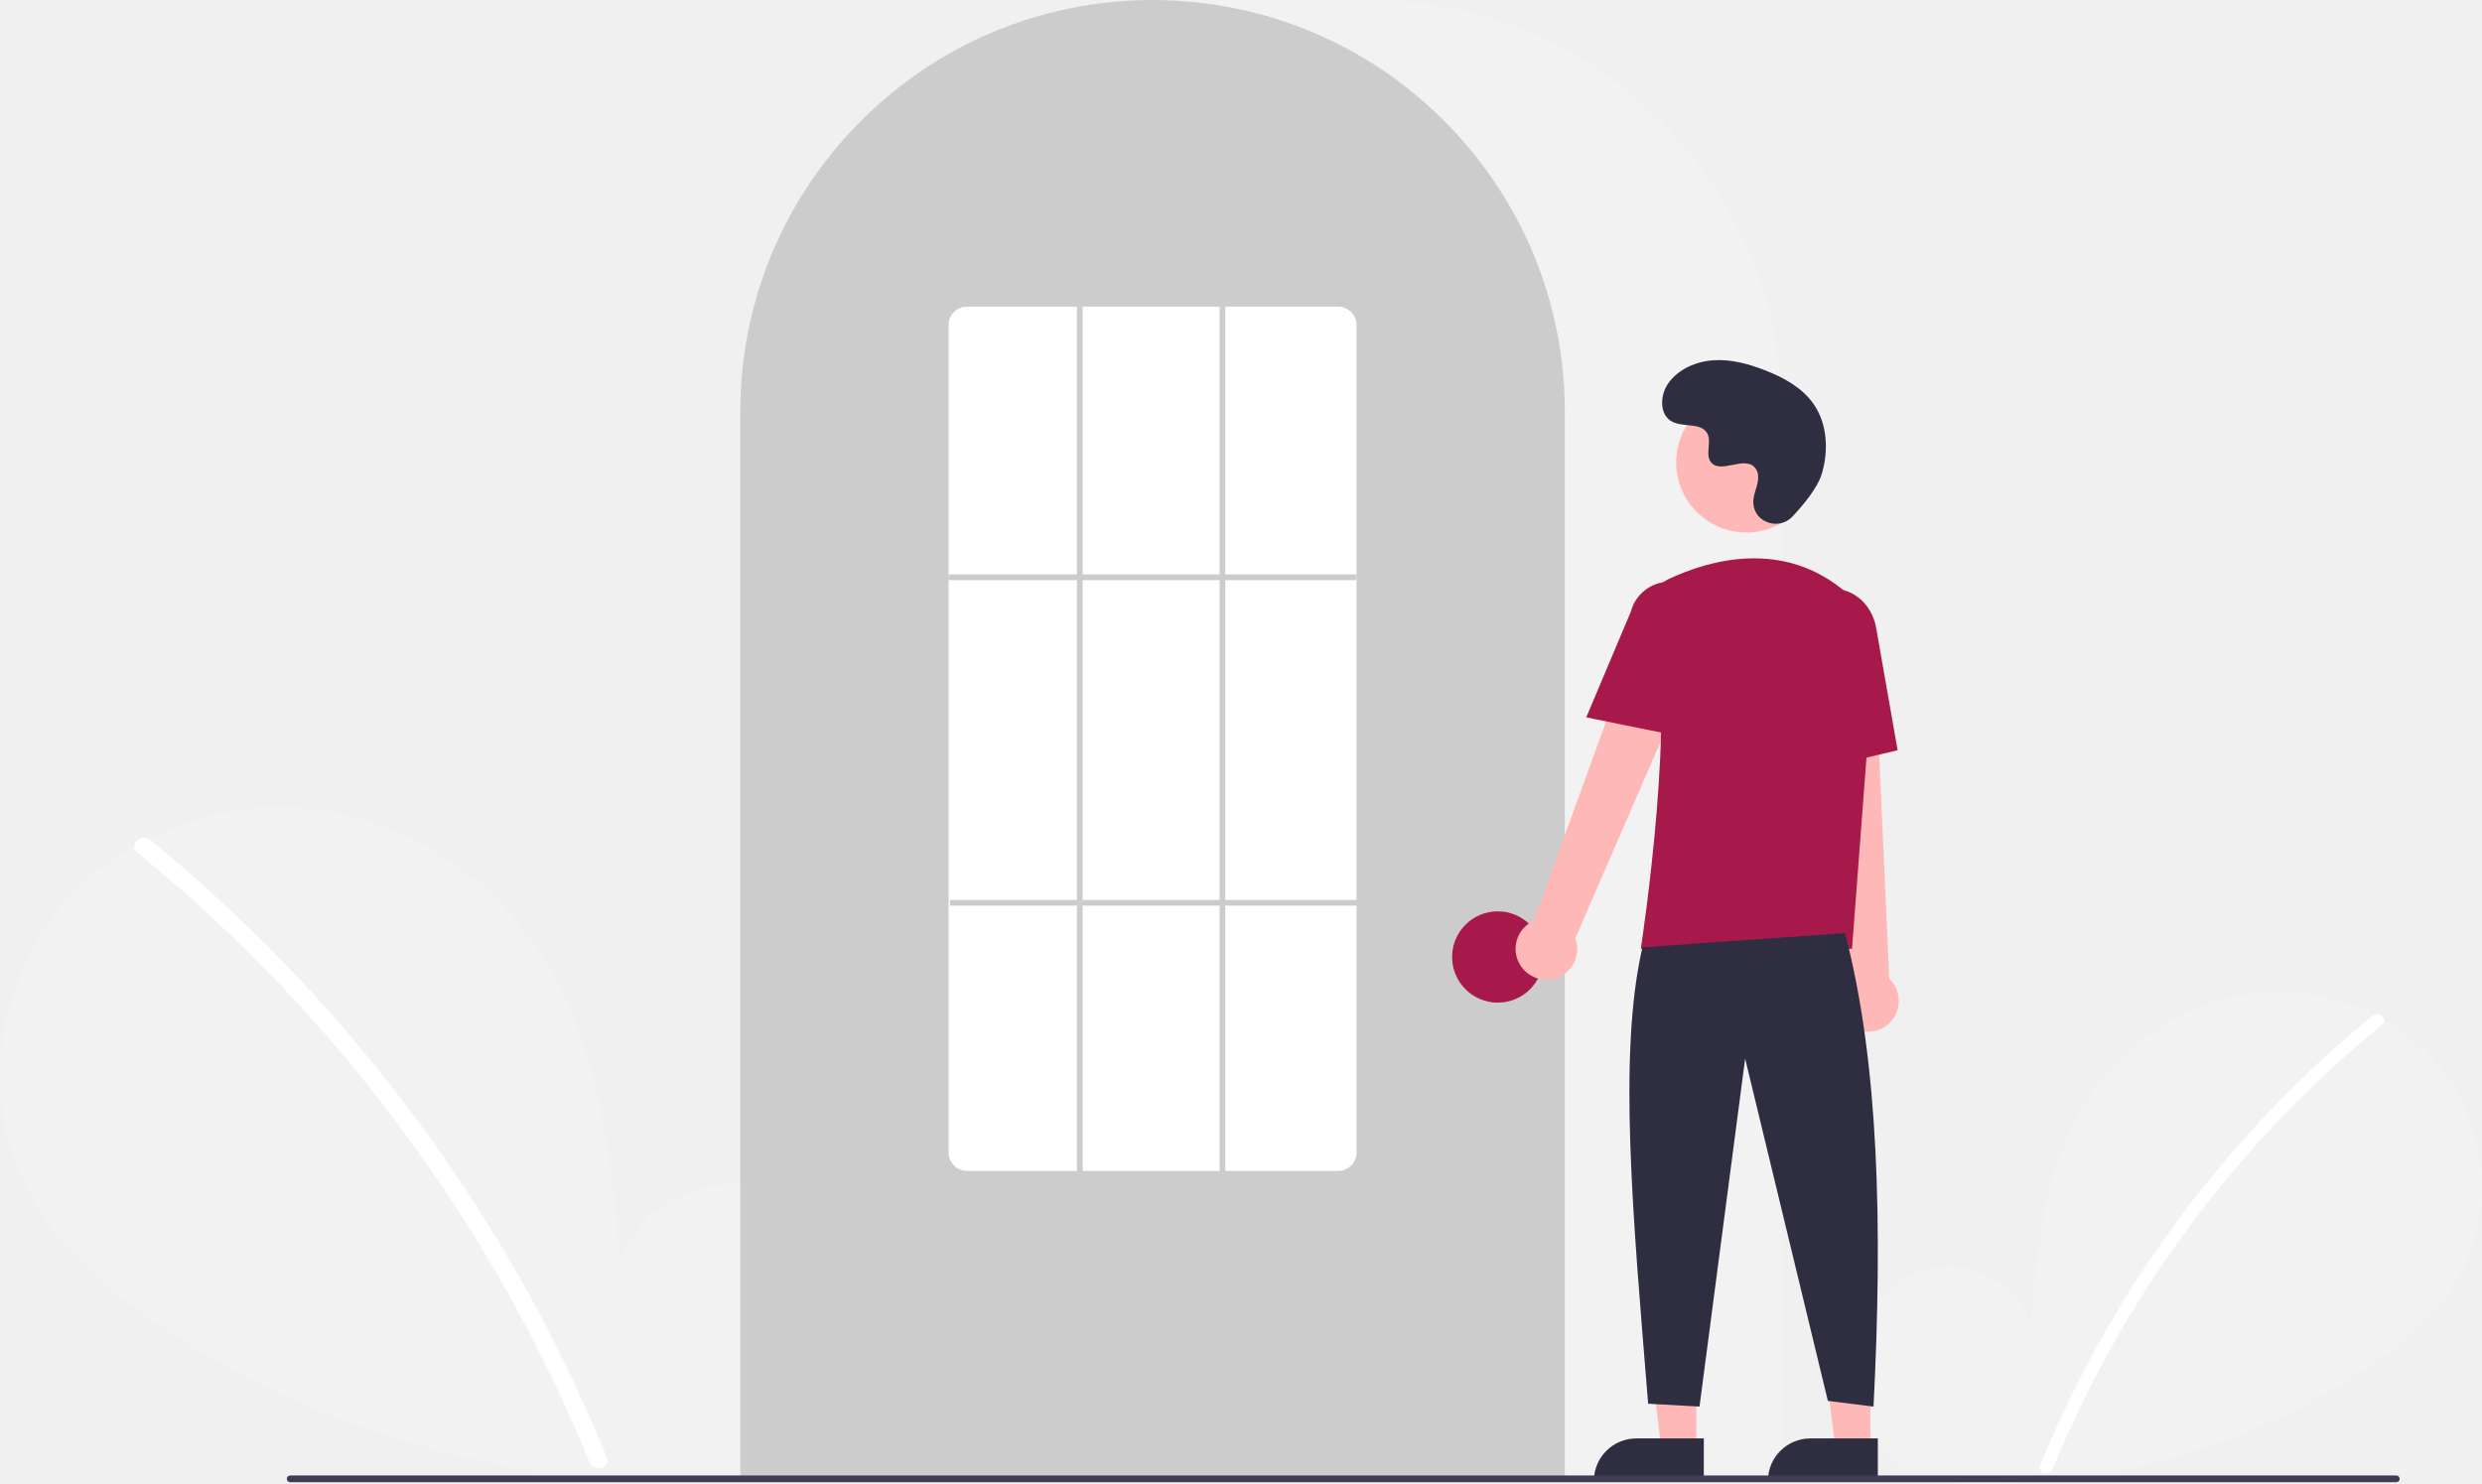
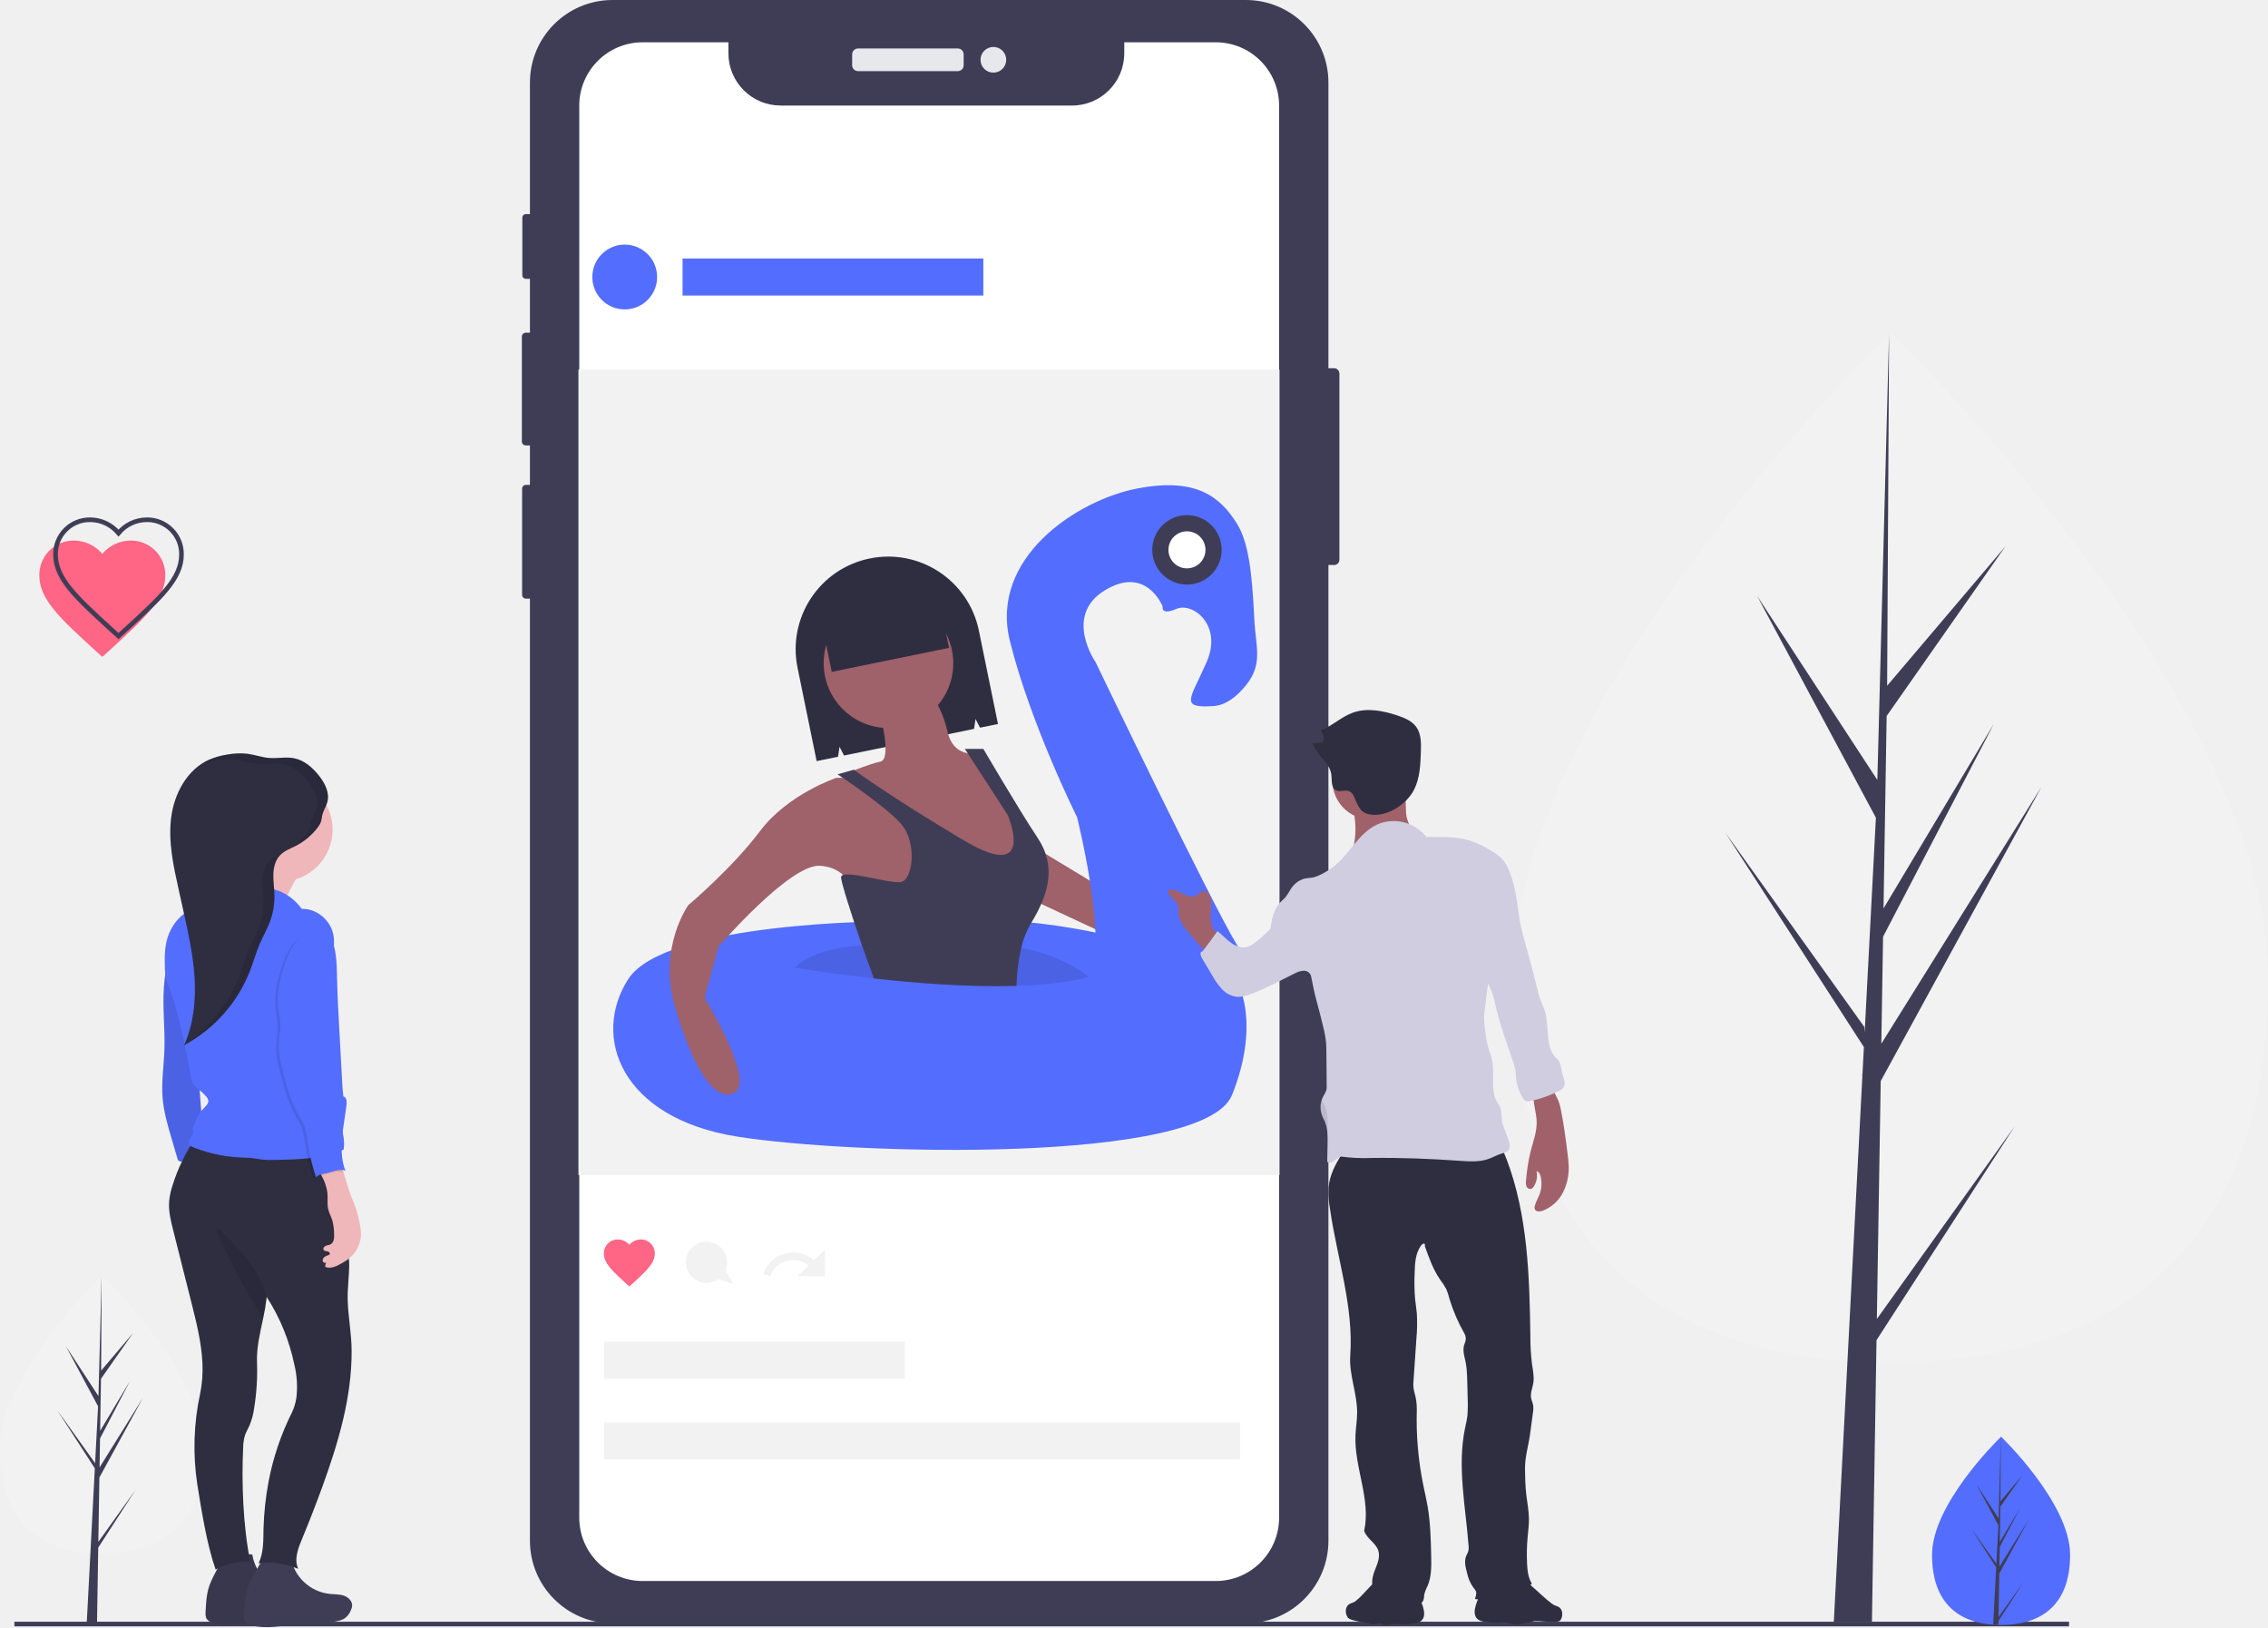
- <svg xmlns="http://www.w3.org/2000/svg" id="b368e7d6-7c4a-408c-9a35-0514749a7e1a" data-name="Layer 1" width="870" height="520.139" viewBox="0 0 870 520.139">
-   <path d="M831.092,704.187c-11.138-9.412-17.904-24.28-16.13-38.754s12.764-27.78,27.018-30.854,30.504,5.435,34.834,19.359c2.383-26.846,5.129-54.818,19.402-77.68,12.924-20.701,35.309-35.514,59.569-38.164s49.803,7.359,64.933,26.507,18.835,46.985,8.238,68.969c-7.806,16.195-22.188,28.247-37.257,38.052a240.452,240.452,0,0,1-164.454,35.977Z" transform="translate(-165 -189.9307)" fill="#f2f2f2" />
-   <path d="M996.728,546.01a393.414,393.414,0,0,0-54.826,54.442,394.561,394.561,0,0,0-61.752,103.194c-1.112,2.725,3.313,3.911,4.412,1.216A392.342,392.342,0,0,1,999.963,549.245c2.284-1.86-.97-5.08-3.236-3.236Z" transform="translate(-165 -189.9307)" fill="#fff" />
-   <path d="M445.067,701.63c15.299-12.927,24.591-33.348,22.154-53.228s-17.531-38.156-37.11-42.377-41.897,7.464-47.844,26.59c-3.273-36.873-7.044-75.292-26.648-106.693-17.751-28.433-48.497-48.778-81.818-52.418s-68.404,10.107-89.185,36.407-25.869,64.535-11.315,94.729c10.722,22.243,30.475,38.797,51.172,52.264,66.03,42.965,147.939,60.884,225.877,49.415" transform="translate(-165 -189.9307)" fill="#f2f2f2" />
-   <path d="M217.567,484.373a540.355,540.355,0,0,1,75.304,74.777A548.076,548.076,0,0,1,352.257,647.04a545.835,545.835,0,0,1,25.43,53.846c1.527,3.743-4.55,5.372-6.06,1.671a536.36,536.36,0,0,0-49.009-92.727A539.734,539.734,0,0,0,256.889,528.632a538.441,538.441,0,0,0-43.766-39.815c-3.138-2.555,1.332-6.978,4.444-4.444Z" transform="translate(-165 -189.9307)" fill="#fff" />
-   <path d="M789.5,708.931h-365v-374.5c0-79.678,64.822-144.5,144.5-144.5h76c79.677,0,144.5,64.822,144.5,144.5Z" transform="translate(-165 -189.9307)" fill="#f2f2f2" />
-   <path d="M713.5,708.931h-289v-374.5a143.382,143.382,0,0,1,27.596-84.944c.664-.905,1.326-1.798,2.009-2.681a144.466,144.466,0,0,1,30.754-29.851c.66-.48,1.322-.952,1.994-1.423a144.16,144.16,0,0,1,31.472-16.459c.661-.25,1.334-.501,2.007-.742a144.02,144.02,0,0,1,31.108-7.336c.658-.09,1.333-.16,2.008-.23a146.288,146.288,0,0,1,31.105,0c.673.07,1.349.141,2.014.231a143.995,143.995,0,0,1,31.1,7.335c.673.241,1.346.492,2.009.743a143.799,143.799,0,0,1,31.106,16.216c.672.461,1.344.933,2.006,1.405a145.987,145.987,0,0,1,18.384,15.564,144.305,144.305,0,0,1,12.724,14.551c.681.88,1.343,1.773,2.005,2.677A143.382,143.382,0,0,1,713.5,334.431Z" transform="translate(-165 -189.9307)" fill="#ccc" />
-   <circle cx="525" cy="335.5" r="16" fill="#a7194b" />
-   <polygon points="594.599 507.783 582.339 507.783 576.506 460.495 594.601 460.496 594.599 507.783" fill="#ffb8b8" />
-   <path d="M573.582,504.28h23.644a0,0,0,0,1,0,0v14.887a0,0,0,0,1,0,0H558.695a0,0,0,0,1,0,0v0a14.887,14.887,0,0,1,14.887-14.887Z" fill="#2f2e41" />
-   <polygon points="655.599 507.783 643.339 507.783 637.506 460.495 655.601 460.496 655.599 507.783" fill="#ffb8b8" />
-   <path d="M634.582,504.28h23.644a0,0,0,0,1,0,0v14.887a0,0,0,0,1,0,0H619.695a0,0,0,0,1,0,0v0a14.887,14.887,0,0,1,14.887-14.887Z" fill="#2f2e41" />
-   <path d="M698.098,528.6a10.743,10.743,0,0,1,4.511-15.843l41.676-114.867L764.791,409.082,717.206,518.853a10.801,10.801,0,0,1-19.109,9.748Z" transform="translate(-165 -189.9307)" fill="#ffb8b8" />
-   <path d="M814.336,550.184a10.743,10.743,0,0,1-2.893-16.217L798.533,412.458l23.338,1.066L827.236,533.045a10.801,10.801,0,0,1-12.9,17.139Z" transform="translate(-165 -189.9307)" fill="#ffb8b8" />
-   <circle cx="612.106" cy="162.123" r="24.561" fill="#ffb8b8" />
-   <path d="M814.18,522.549H740.133l.089-.576c.133-.861,13.197-86.439,3.562-114.436a11.813,11.813,0,0,1,6.069-14.584h0c13.772-6.485,40.208-14.471,62.52,4.909a28.234,28.234,0,0,1,9.459,23.396Z" transform="translate(-165 -189.9307)" fill="#a7194b" />
-   <path d="M754.354,448.181,721.018,441.418l15.626-37.03a13.997,13.997,0,0,1,27.106,6.998Z" transform="translate(-165 -189.9307)" fill="#a7194b" />
-   <path d="M797.05,460.739l-2.004-45.941c-1.52-8.636,3.424-16.8,11.027-18.135,7.605-1.33,15.032,4.66,16.558,13.36l7.533,42.928Z" transform="translate(-165 -189.9307)" fill="#a7194b" />
-   <path d="M811.716,517.049c11.915,45.377,13.214,103.069,10,166l-16-2-29-120-16,122-18-1c-5.377-66.03-10.613-122.715-2-160Z" transform="translate(-165 -189.9307)" fill="#2f2e41" />
-   <path d="M793.289,371.035c-4.582,4.881-13.091,2.261-13.688-4.407a8.055,8.055,0,0,1,.01-1.556c.308-2.954,2.015-5.635,1.606-8.754a4.59,4.59,0,0,0-.84-2.149c-3.651-4.889-12.222,2.187-15.668-2.239-2.113-2.714.371-6.987-1.251-10.021-2.14-4.004-8.479-2.029-12.454-4.221-4.423-2.439-4.158-9.225-1.247-13.353,3.551-5.034,9.776-7.72,15.923-8.107s12.253,1.275,17.992,3.511c6.521,2.541,12.988,6.054,17.001,11.788,4.88,6.973,5.35,16.348,2.909,24.502C802.098,360.99,797.031,367.049,793.289,371.035Z" transform="translate(-165 -189.9307)" fill="#2f2e41" />
-   <path d="M1004.982,709.574h-738.294a1.191,1.191,0,0,1,0-2.381h738.294a1.191,1.191,0,0,1,0,2.381Z" transform="translate(-165 -189.9307)" fill="#3f3d56" />
-   <path d="M634,600.431H504a6.465,6.465,0,0,1-6.5-6.415V303.846a6.465,6.465,0,0,1,6.5-6.415H634a6.465,6.465,0,0,1,6.5,6.415V594.015A6.465,6.465,0,0,1,634,600.431Z" transform="translate(-165 -189.9307)" fill="#fff" />
-   <rect x="332.5" y="201.39" width="143" height="2" fill="#ccc" />
-   <rect x="333" y="315.5" width="143" height="2" fill="#ccc" />
-   <rect x="377.5" y="107.5" width="2" height="304" fill="#ccc" />
-   <rect x="427.5" y="107.5" width="2" height="304" fill="#ccc" />
+ <svg xmlns="http://www.w3.org/2000/svg" id="f622ef11-673b-443b-b2c3-35d70219ab5c" data-name="Layer 1" width="980.217" height="703.047" viewBox="0 0 980.217 703.047">
+   <path d="M1090.108,521.425c0,122.839-73.026,165.73-163.108,165.73S763.892,644.264,763.892,521.425,927,242.314,927,242.314,1090.108,398.586,1090.108,521.425Z" transform="translate(-109.8917 -98.47635)" fill="#f2f2f2" />
+   <polygon points="811.167 569.888 812.837 467.083 882.358 339.898 813.099 450.956 813.85 404.73 861.763 312.713 814.048 392.497 814.048 392.498 815.399 309.358 866.706 236.101 815.611 296.285 816.455 143.838 811.152 345.65 811.588 337.325 759.424 257.48 810.751 353.307 805.891 446.158 805.746 443.694 745.61 359.668 805.564 452.4 804.956 464.012 804.847 464.187 804.897 465.14 792.566 700.713 809.041 700.713 811.018 579.035 870.825 486.53 811.167 569.888" fill="#3f3d56" />
+   <path d="M198.108,724.934c0,33.219-19.748,44.817-44.108,44.817s-44.108-11.599-44.108-44.817S154,649.456,154,649.456,198.108,691.715,198.108,724.934Z" transform="translate(-109.8917 -98.47635)" fill="#f2f2f2" />
+   <polygon points="42.502 666.194 42.953 638.393 61.753 603.999 43.024 634.031 43.227 621.531 56.184 596.647 43.281 618.223 43.281 618.223 43.646 595.74 57.521 575.93 43.704 592.205 43.932 550.98 42.498 605.554 42.615 603.303 28.509 581.711 42.389 607.625 41.075 632.734 41.036 632.068 24.774 609.345 40.986 634.422 40.822 637.562 40.793 637.609 40.806 637.867 37.471 701.572 41.927 701.572 42.461 668.667 58.635 643.652 42.502 666.194" fill="#3f3d56" />
+   <line x1="6.217" y1="701.687" x2="894.217" y2="701.687" fill="none" stroke="#3f3d56" stroke-miterlimit="10" stroke-width="2" />
+   <path d="M1004.582,770.274c0,22.469-13.356,30.314-29.834,30.314q-.573,0-1.143-.013c-.763-.016-1.52-.053-2.267-.104-14.871-1.052-26.424-9.301-26.424-30.197,0-21.625,27.634-48.912,29.71-50.932l.004-.004c.08-.078.12-.116.12-.116S1004.582,747.806,1004.582,770.274Z" transform="translate(-109.8917 -98.47635)" fill="#536dfe" />
+   <path d="M973.661,797.151,984.572,781.904,973.634,798.825l-.029,1.75c-.763-.016-1.52-.053-2.267-.104l1.176-22.479-.009-.174.02-.033.111-2.123L961.669,758.699l11.001,15.37.025.451.889-16.985-9.388-17.528,9.503,14.547.925-35.212.004-.12v.116l-.154,27.767,9.347-11.008-9.385,13.4-.247,15.207,8.727-14.594-8.763,16.832-.138,8.454,12.669-20.313-12.717,23.263Z" transform="translate(-109.8917 -98.47635)" fill="#3f3d56" />
+   <rect x="568.574" y="159.103" width="10.312" height="85.02" rx="2.292" fill="#3f3d56" />
+   <rect x="225.758" y="92.497" width="5.787" height="27.989" rx="1.503" fill="#3f3d56" />
+   <rect x="225.547" y="143.74" width="6.524" height="48.718" rx="1.695" fill="#3f3d56" />
+   <rect x="225.653" y="209.505" width="6.208" height="49.139" rx="1.613" fill="#3f3d56" />
+   <rect x="229.036" width="345.104" height="701.374" rx="35.694" fill="#3f3d56" />
+   <rect x="368.298" y="20.945" width="48.192" height="9.786" rx="2.542" fill="#e6e8ec" />
+   <circle cx="429.327" cy="25.838" r="5.551" fill="#e6e8ec" />
+   <path d="M662.72,144.156v610.02a27.405,27.405,0,0,1-27.41,27.4h-247.66a27.405,27.405,0,0,1-27.41-27.4v-610.02a27.408,27.408,0,0,1,27.41-27.41h37.06v4.76a22.576,22.576,0,0,0,22.57,22.57h125.95a22.57,22.57,0,0,0,22.57-22.57v-4.76h39.51A27.408,27.408,0,0,1,662.72,144.156Z" transform="translate(-109.8917 -98.47635)" fill="#fff" />
+   <rect x="249.998" y="159.687" width="303" height="348" fill="#f2f2f2" />
+   <path d="M381.89,654.317l-1.595-1.439c-5.665-5.201-9.405-8.577-9.405-12.782a5.982,5.982,0,0,1,6.05-6.087,6.507,6.507,0,0,1,4.95,2.324,6.507,6.507,0,0,1,4.95-2.324,5.982,5.982,0,0,1,6.05,6.087c0,4.205-3.74,7.581-9.405,12.782Z" transform="translate(-109.8917 -98.47635)" fill="#ff6584" />
+   <path d="M439.723,648.997l3.083.881a10.402,10.402,0,0,1,16.536-4.565l-4.708,4.565h11.756V638.449l-4.738,4.542a13.621,13.621,0,0,0-21.929,6.006Z" transform="translate(-109.8917 -98.47635)" fill="#f2f2f2" />
+   <circle cx="269.998" cy="119.687" r="14" fill="#536dfe" />
+   <rect x="294.998" y="111.687" width="130" height="16" fill="#536dfe" />
+   <rect x="260.998" y="579.687" width="130" height="16" fill="#f2f2f2" />
+   <rect x="260.998" y="614.567" width="275" height="16" fill="#f2f2f2" />
+   <path d="M426.89,653.305l-3.445-6.029a8.893,8.893,0,1,0-3.087,3.851Z" transform="translate(-109.8917 -98.47635)" fill="#f2f2f2" />
+   <path d="M485.753,339.779l-0,0a40,40,0,0,0-31.168,47.207l8.255,40.341,9.243-1.892.652-4.275,1.935,3.746,56.194-11.5.652-4.275,1.935,3.746,7.763-1.589-8.255-40.341A40,40,0,0,0,485.753,339.779Z" transform="translate(-109.8917 -98.47635)" fill="#2f2e41" />
+   <polygon points="445.498 365.067 493.498 394.067 487.498 408.067 442.498 387.067 445.498 365.067" fill="#9f616a" />
+   <path d="M494.39,496.543s-97,0-113,25-3,60,47,68,202,12,214-18,3-47,3-47S593.39,488.543,494.39,496.543Z" transform="translate(-109.8917 -98.47635)" fill="#536dfe" />
+   <path d="M580.39,520.543l53,20s22-16,11-34-61-122-61-122-14-20,4-31,25,7,25,7-1,4,6,1,20,7,13,23-12,20,3,19c5.417-.361,10.181-4.243,14.059-9.056C655.88,385.263,652.562,377.832,652,366c-.963-20.27-2.538-33.486-7.61-41.457-7-11-17-20-43-15s-64,30-55,66,29,76,29,76S589.39,507.543,580.39,520.543Z" transform="translate(-109.8917 -98.47635)" fill="#536dfe" />
+   <path d="M580.39,520.543c-8.64,2.38-19.49,3.54-31.17,3.9-20.38.63-43.32-1.17-61.64-3.21-19.79-2.21-34.19-4.69-34.19-4.69,6.69-6.24,16.97-8.71,29.05-9.61,15-1.12,32.78.16,49.95-.39a86.272,86.272,0,0,1,18.89,1.42C570.22,511.573,580.39,520.543,580.39,520.543Z" transform="translate(-109.8917 -98.47635)" opacity="0.1" />
+   <circle cx="383.998" cy="286.567" r="28" fill="#9f616a" />
+   <path d="M490.39,407.543s5,19,0,20-17,6-17,6l15,6,28,26,24,12,12-4v-22l-18-28s-12,4-15-9-9-18-9-18Z" transform="translate(-109.8917 -98.47635)" fill="#9f616a" />
+   <path d="M483.39,434.543h-12s-21,7-33,23-31,32-31,32-13,18-6,43,17,43,26,38-13-41-13-41l6-22s31-36,44-35,14,12,14,12l28,8,9-19-5-20Z" transform="translate(-109.8917 -98.47635)" fill="#9f616a" />
+   <path d="M555.39,497.543a36.989,36.989,0,0,0-4.11,10.42,81.167,81.167,0,0,0-2.06,16.48c-20.38.63-43.32-1.17-61.64-3.21-1.62-4.32-3.4-9.29-5.14-14.3-4.69-13.54-9.05-27.36-9.05-29.39,0-4,21,3,26,2s7-17,0-25-27.5-21.5-27.5-21.5l7-2s15.5,11.5,47.5,30.5,19-11,19-11l-18.5-28.5h8s15.5,26.5,23.5,38.5S563.39,484.543,555.39,497.543Z" transform="translate(-109.8917 -98.47635)" fill="#3f3d56" />
+   <rect x="465.649" y="352.135" width="51.765" height="31.765" transform="translate(-173.6941 7.54049) rotate(-11.56535)" fill="#2f2e41" />
+   <circle cx="512.998" cy="237.567" r="15" fill="#3f3d56" />
+   <circle cx="512.998" cy="237.567" r="8" fill="#fff" />
+   <path d="M182.627,509.188l-1.022,7.891c-.346,2.672-.692,5.345-.878,8.032-.62,8.94.536,17.915.232,26.871-.234,6.895-1.333,13.786-.802,20.664.469,6.084,2.201,11.991,3.923,17.845l2.461,8.368a1.631,1.631,0,0,0,2.181,1.403l10.892-.987c-.698-3.198-1.473-6.532-1.848-9.783-.296-2.572-.475-5.155-.661-7.737-.58-8.048-1.236-16.091-1.892-24.134l-1.153-14.128c-.5-6.129-1.006-12.293-2.549-18.245A36.327,36.327,0,0,0,182.627,509.188Z" transform="translate(-109.8917 -98.47635)" fill="#536dfe" />
+   <path d="M182.627,509.188l-1.022,7.891c-.346,2.672-.692,5.345-.878,8.032-.62,8.94.536,17.915.232,26.871-.234,6.895-1.333,13.786-.802,20.664.469,6.084,2.201,11.991,3.923,17.845l2.461,8.368a1.631,1.631,0,0,0,2.181,1.403l10.892-.987c-.698-3.198-1.473-6.532-1.848-9.783-.296-2.572-.475-5.155-.661-7.737-.58-8.048-1.236-16.091-1.892-24.134l-1.153-14.128c-.5-6.129-1.006-12.293-2.549-18.245A36.327,36.327,0,0,0,182.627,509.188Z" transform="translate(-109.8917 -98.47635)" opacity="0.1" />
+   <path d="M202.031,779.777a32.242,32.242,0,0,0-1.671,3.884c-1.251,3.671-1.44,7.606-1.617,11.48a5.485,5.485,0,0,0,.204,2.224c.534,1.393,2.075,2.098,3.516,2.486,6.032,1.622,12.393.095,18.615-.461,6.107-.546,12.328-.151,18.31-1.498a9.109,9.109,0,0,0,2.536-.881,7.882,7.882,0,0,0,3.204-4.184,5.351,5.351,0,0,0,.364-1.375c.197-2.038-1.579-3.809-3.514-4.479s-4.039-.559-6.076-.769a19.158,19.158,0,0,1-16.952-15.99c-.072-.445-10.073-.182-11.126.395-1.232.676-1.978,2.363-2.672,3.503Q203.468,776.874,202.031,779.777Z" transform="translate(-109.8917 -98.47635)" fill="#3f3d56" />
+   <path d="M202.031,779.777a32.242,32.242,0,0,0-1.671,3.884c-1.251,3.671-1.44,7.606-1.617,11.48a5.485,5.485,0,0,0,.204,2.224c.534,1.393,2.075,2.098,3.516,2.486,6.032,1.622,12.393.095,18.615-.461,6.107-.546,12.328-.151,18.31-1.498a9.109,9.109,0,0,0,2.536-.881,7.882,7.882,0,0,0,3.204-4.184,5.351,5.351,0,0,0,.364-1.375c.197-2.038-1.579-3.809-3.514-4.479s-4.039-.559-6.076-.769a19.158,19.158,0,0,1-16.952-15.99c-.072-.445-10.073-.182-11.126.395-1.232.676-1.978,2.363-2.672,3.503Q203.468,776.874,202.031,779.777Z" transform="translate(-109.8917 -98.47635)" opacity="0.1" />
+   <path d="M218.612,780.725a32.244,32.244,0,0,0-1.671,3.884c-1.251,3.671-1.44,7.606-1.617,11.48a5.484,5.484,0,0,0,.204,2.224c.534,1.393,2.075,2.098,3.516,2.486,6.032,1.622,12.393.095,18.615-.461,6.107-.546,12.328-.151,18.31-1.498a9.108,9.108,0,0,0,2.536-.881,7.882,7.882,0,0,0,3.204-4.184,5.35,5.35,0,0,0,.364-1.375c.197-2.038-1.579-3.809-3.514-4.479s-4.039-.559-6.076-.769a19.158,19.158,0,0,1-16.952-15.99c-.072-.445-10.073-.182-11.126.395-1.232.676-1.978,2.363-2.672,3.503Q220.049,777.822,218.612,780.725Z" transform="translate(-109.8917 -98.47635)" fill="#3f3d56" />
+   <path d="M261.861,682.01c.129,20.082-5.711,39.711-12.561,58.588q-4.068,11.209-8.633,22.223c-1.802,4.352-3.832,9.179-1.901,13.475-5.557-2.115-11.246-3.364-17.112-2.388,2.233-4.551,2.023-9.849,2.122-14.916a129.861,129.861,0,0,1,2.215-20.495,114.211,114.211,0,0,1,10.019-29.629,22.403,22.403,0,0,0,1.942-6.246,39.733,39.733,0,0,0-.825-14.419,86.051,86.051,0,0,0-11.983-29.364c-.018.199-.037.402-.059.601a87.605,87.605,0,0,1-1.507,8.888c-1.312,6.22-2.841,12.443-2.612,18.697a100.6,100.6,0,0,1-1.227,19.824,29.985,29.985,0,0,1-1.993,7.495c-.641,1.437-1.478,2.789-1.982,4.278a19.539,19.539,0,0,0-.777,5.295c-.748,15.122-.011,34.473,3.08,49.297a28.801,28.801,0,0,0-14.979,3.412c-3.736-10.542-6.117-25.515-7.896-36.618a108.404,108.404,0,0,1,1.209-39.457,52.682,52.682,0,0,0,.977-13.155c-.398-8.781-2.557-17.37-4.702-25.893q-1.636-6.489-3.272-12.981-2.327-9.247-4.661-18.498c-1.032-4.101-2.075-8.291-1.75-12.51a31.186,31.186,0,0,1,1.448-6.798,76.004,76.004,0,0,1,10.288-21.044c17.904,1.006,36.026-.671,53.904-2.045a3.614,3.614,0,0,1,2.535.431,3.576,3.576,0,0,1,1.017,2.303q3.361,19.03,6.717,38.06a95.916,95.916,0,0,1,1.912,16.084c.033,5.387-.84,10.756-.637,16.139C260.446,667.897,261.817,674.755,261.861,682.01Z" transform="translate(-109.8917 -98.47635)" fill="#2f2e41" />
+   <path d="M225.083,659.441a87.605,87.605,0,0,1-1.507,8.888c-3.895-6.736-8.092-13.302-11.677-20.207-.925-1.78-1.806-3.582-2.69-5.38q-1.321-2.697-2.642-5.394c-.494-1.01-.991-2.023-1.437-3.058a22.185,22.185,0,0,1-1.665-4.676c1.304-.239,4.517,3.276,5.483,4.193a74.777,74.777,0,0,1,5.601,6.176,67.215,67.215,0,0,1,5.818,7.616A37.095,37.095,0,0,1,225.083,659.441Z" transform="translate(-109.8917 -98.47635)" opacity="0.1" />
+   <path d="M240.003,474.591s-9.949,15.845-8.106,19.161-31.321-2.948-31.321-2.948,18.055-15.845,16.213-22.477S240.003,474.591,240.003,474.591Z" transform="translate(-109.8917 -98.47635)" fill="#efb7b9" />
+   <circle cx="121.268" cy="358.427" r="22.477" fill="#efb7b9" />
+   <path d="M240.336,491.205a22.868,22.868,0,0,0-9.453-7.627,34.039,34.039,0,0,0-6.715-1.657l-8.968-1.577c-2.198-.386-4.55-.756-6.589.151a10.672,10.672,0,0,0-2.809,2.053c-3.117,2.886-6.137,6.061-10.045,7.727-1.07.456-2.189.79-3.257,1.25-4.372,1.883-7.641,5.814-9.499,10.197-1.949,4.598-2.005,9.582-1.851,14.574a25.547,25.547,0,0,0,.506,5.13,34.499,34.499,0,0,0,1.701,4.703,85.039,85.039,0,0,1,3.106,9.969q3.485,13.34,5.794,26.951a10.235,10.235,0,0,0,1.13,3.731,13.319,13.319,0,0,0,3.1,2.978,20.597,20.597,0,0,1,2.598,2.574,3.413,3.413,0,0,1,.821,1.416c.291,1.341-.895,2.491-1.857,3.47a16.764,16.764,0,0,0-4.198,7.309,2.905,2.905,0,0,0-.667,2.02,3.501,3.501,0,0,1,.209,1.594,3.683,3.683,0,0,1-.845,1.314,4.956,4.956,0,0,0-.933,3.974,63.161,63.161,0,0,0,22.01,5.153c1.858.087,3.723.087,5.569.315,1.317.162,2.617.439,3.935.593a42.477,42.477,0,0,0,5.767.147c10.004-.198,20.302-.457,29.489-4.424.865-4.712-.999-9.513-2.168-14.158-1.86-7.388-2.329-15.051-3.712-22.543-.947-5.128-2.323-10.174-3.112-15.329s-.974-10.499.443-15.517c1.256-4.447,1.635-8.975,2.936-13.408s2.214-9.241.744-13.622C251.696,495.202,246.058,490.905,240.336,491.205Z" transform="translate(-109.8917 -98.47635)" fill="#536dfe" />
+   <path d="M251.374,444.988c1.093-3.991-1.056-8.146-3.628-11.388-2.763-3.484-6.333-6.627-10.693-7.502-3.543-.711-7.214.147-10.816-.138-3.193-.253-6.252-1.398-9.429-1.809a29.867,29.867,0,0,0-8.618.327,32.071,32.071,0,0,0-7.856,2.194c-9.568,4.239-15.174,14.71-16.475,25.094s.98,20.846,3.248,31.063l2.05,9.235c2.133,9.612,4.274,19.275,4.845,29.105s-.494,19.921-4.538,28.899a62.154,62.154,0,0,0,28.557-32.332c1.454-3.801,2.53-7.745,4.141-11.483,1.386-3.216,3.16-6.262,4.388-9.541a31.07,31.07,0,0,0,1.959-11.593c-.07-2.972-.567-5.929-.48-8.9s.842-6.072,2.896-8.22c1.826-1.91,4.42-2.827,6.773-4.03a28.112,28.112,0,0,0,9.463-7.897c1.481-1.93,1.56-2.754,1.937-4.981C249.465,448.925,250.799,447.09,251.374,444.988Z" transform="translate(-109.8917 -98.47635)" fill="#2f2e41" />
+   <path d="M251.405,613.847c.228,2.311-.192,4.679.313,6.946.38,1.703,1.262,3.251,1.781,4.917a23.327,23.327,0,0,1,.789,5.918c.075,1.676-.054,3.714-1.536,4.499-.651.345-1.432.352-2.11.641s-1.259,1.111-.871,1.737c.326.527,1.067.533,1.674.658s1.275.753.923,1.263a1.085,1.085,0,0,1-.541.344,6.211,6.211,0,0,0-1.741.838,1.755,1.755,0,0,0-.717,1.693,1.045,1.045,0,0,0,1.495.689,4.638,4.638,0,0,0-.436,1.853c2.372,1.02,5.042-.314,7.274-1.611a27.378,27.378,0,0,0,2.799-1.781,13.937,13.937,0,0,0,5.394-11.862,27.377,27.377,0,0,0-.524-3.393,51.955,51.955,0,0,0-1.368-5.764c-.638-1.998-1.515-3.909-2.267-5.867-1.603-4.171-2.635-8.538-4.078-12.767a1.475,1.475,0,0,0-1.728-1.302,16.96,16.96,0,0,0-4.84.445c-.957.279-2.527.894-2.956,1.897-.387.903.261,1.712.672,2.485A20.662,20.662,0,0,1,251.405,613.847Z" transform="translate(-109.8917 -98.47635)" fill="#efb7b9" />
+   <path d="M249.885,500.926a6.656,6.656,0,0,1,1.191,1.656c3.194,5.804,3.234,12.752,3.384,19.375.169,7.455.577,14.903.985,22.349l1.22,22.269c.117,2.127.233,4.258.532,6.368,1.435.362,1.495,2.217,1.328,3.688-1.027,9.088-3.584,18.442-.907,27.187a2.718,2.718,0,0,0,.626,1.212,7.213,7.213,0,0,0-4.155-.056c-1.335.281-2.618.769-3.948,1.072-1.692.385-3.611.551-4.765,1.846a92.366,92.366,0,0,1-3.109-12.012c-.634-3.698-.806-7.543-2.313-10.979-.608-1.388-1.421-2.674-2.163-3.995-3.902-6.95-5.813-14.812-7.68-22.56a32.91,32.91,0,0,1-.594-11.208,40.528,40.528,0,0,0,.466-5.158,41.58,41.58,0,0,0-.715-5.426,36.459,36.459,0,0,1,1.082-15.711c1.398-4.732,2.624-9.711,5.549-13.686S244.951,500.993,249.885,500.926Z" transform="translate(-109.8917 -98.47635)" opacity="0.1" />
+   <path d="M250.99,500.189a6.656,6.656,0,0,1,1.191,1.656c3.194,5.804,3.234,12.752,3.384,19.375.169,7.455.577,14.903.985,22.349l1.22,22.269c.117,2.127.233,4.258.532,6.368,1.435.362,1.495,2.217,1.328,3.688-1.027,9.088-3.584,18.442-.907,27.187a2.718,2.718,0,0,0,.626,1.212,7.213,7.213,0,0,0-4.155-.056c-1.335.281-2.618.769-3.948,1.072-1.692.385-3.611.551-4.765,1.846a92.366,92.366,0,0,1-3.109-12.012c-.634-3.698-.806-7.543-2.313-10.979-.608-1.388-1.421-2.674-2.163-3.995-3.902-6.95-5.813-14.812-7.68-22.56a32.91,32.91,0,0,1-.594-11.208,40.526,40.526,0,0,0,.466-5.158,41.58,41.58,0,0,0-.715-5.426,36.459,36.459,0,0,1,1.082-15.711c1.398-4.732,2.624-9.711,5.549-13.686S246.056,500.256,250.99,500.189Z" transform="translate(-109.8917 -98.47635)" fill="#536dfe" />
+   <g opacity="0.1">
+     <path d="M247.746,433.6c-2.763-3.484-6.333-6.627-10.693-7.502-3.543-.711-7.214.147-10.816-.138-3.193-.253-6.252-1.398-9.429-1.809a29.866,29.866,0,0,0-8.618.327,32.071,32.071,0,0,0-7.856,2.194,22.971,22.971,0,0,0-3.872,2.196,33.729,33.729,0,0,1,6.938-1.811,29.866,29.866,0,0,1,8.618-.327c3.176.411,6.236,1.556,9.429,1.809,3.602.286,7.273-.573,10.816.138,4.359.875,7.93,4.018,10.693,7.502,2.572,3.242,4.721,7.397,3.628,11.388-.576,2.102-1.909,3.937-2.276,6.102-.377,2.226-.456,3.051-1.937,4.981a28.22,28.22,0,0,1-6.824,6.355c.721-.343,1.447-.678,2.151-1.038a28.113,28.113,0,0,0,9.463-7.897c1.481-1.93,1.56-2.754,1.937-4.981.366-2.166,1.7-4.001,2.276-6.102C252.467,440.997,250.318,436.842,247.746,433.6Z" transform="translate(-109.8917 -98.47635)" />
+     <path d="M230.925,467.998a9.528,9.528,0,0,1,1.257-1.091c-2.148,1.04-4.407,1.955-6.047,3.67-2.054,2.149-2.81,5.249-2.896,8.22s.411,5.929.48,8.9A31.07,31.07,0,0,1,221.76,499.291c-1.228,3.279-3.002,6.325-4.388,9.541-1.61,3.738-2.687,7.682-4.141,11.483a62.249,62.249,0,0,1-23.608,29.379c-.055.124-.104.25-.159.373a62.153,62.153,0,0,0,28.557-32.332c1.454-3.801,2.53-7.745,4.141-11.483,1.386-3.216,3.16-6.262,4.388-9.541a31.07,31.07,0,0,0,1.96-11.593c-.07-2.971-.567-5.929-.48-8.9S228.872,470.146,230.925,467.998Z" transform="translate(-109.8917 -98.47635)" />
+   </g>
+   <path d="M724.557,798.363c-1.07,1.291-2.902,1.551-4.56,1.722a25.957,25.957,0,0,1-6.465.123c-2.557-.381-4.088,1.073-6.424-.045-1.413-.676-3.587.676-5,0-1.936-.927-8.624-1.119-9.803-2.928s-1.059-4.667.805-5.734a12.433,12.433,0,0,1,1.633-.639c3.121-1.242,9.443-10.611,12.763-11.091a8.846,8.846,0,0,1,4.723,1.113c3.274,1.453,9.055,2.601,10.483,6.29C723.827,790.048,726.872,795.554,724.557,798.363Z" transform="translate(-109.8917 -98.47635)" fill="#2f2e41" />
+   <path d="M748.077,797.622c1.07,1.291,2.902,1.551,4.56,1.722a25.956,25.956,0,0,0,6.465.123c2.557-.381,5.671,1.814,8.007.696,1.413-.676,3.587-.324,5-1,1.936-.927,11.041,1.14,12.22-.669s1.059-4.667-.805-5.734a12.431,12.431,0,0,0-1.633-.639c-3.121-1.242-13.443-12.611-16.763-13.091a8.846,8.846,0,0,0-4.723,1.113c-3.274,1.453-9.055,2.601-10.483,6.29C748.807,789.306,745.762,794.813,748.077,797.622Z" transform="translate(-109.8917 -98.47635)" fill="#2f2e41" />
+   <path d="M758.417,593.426a50.889,50.889,0,0,1,2.675,6.079c9.078,24.015,9.838,50.259,10.213,75.93a96.944,96.944,0,0,0,.714,12.489c.38,2.627.981,5.283.594,7.909-.335,2.271-1.403,4.51-.977,6.766.191,1.012.676,1.95.867,2.962a10.507,10.507,0,0,1-.09,3.335l-1.217,9.056c-.693,5.159-2.293,10.127-2.206,15.331.059,3.55.119,7.106.514,10.634.401,3.583,1.148,7.138,1.187,10.742.029,2.7-.341,5.385-.58,8.074a83.463,83.463,0,0,0-.229,11.422c.142,2.934.479,5.981,2.035,8.472-1.743,2.5-3.469,4.74-6.26,5.964-5.672,2.487-12.18,1.643-18.309.753.34-1.131.865-2.413.375-3.487a6.999,6.999,0,0,0-1.052-1.432,16.822,16.822,0,0,1-2.727-6.342c-.742-2.704-1.485-5.614.039-8.209a5.24,5.24,0,0,0,.664-3.044c-1.269-17.024-5.057-34.638-1.568-51.346.372-1.783.816-3.556,1.024-5.366a65.245,65.245,0,0,0,.093-7.823l-.073-3.629c-.182-3.873-.024-7.842-.801-11.672-.556-2.743-1.595-5.5-.315-8.295a4.56,4.56,0,0,0-.19-4.028,74.072,74.072,0,0,1-6.457-14.906,26.232,26.232,0,0,0-1.36-4.243,30.27,30.27,0,0,0-2.684-4.13c-3.037-4.404-4.853-9.515-6.636-14.559.19-.463.044-1.107-.452-1.04a1.911,1.911,0,0,0-1.17.874c-2.443,3.283-2.648,7.663-2.758,11.754a86.728,86.728,0,0,0,.194,11.402c.209,1.987.555,3.958.733,5.948a70.825,70.825,0,0,1-.176,11.142l-1.247,18.224a13.245,13.245,0,0,0,.269,4.507A25.28,25.28,0,0,1,722.228,707.537a142.207,142.207,0,0,0,2.836,32.806c.609,2.979,1.313,5.939,1.83,8.935,1.218,7.061,1.385,14.255,1.549,21.418.101,4.404.173,8.967-1.562,13.016a15.044,15.044,0,0,0-1.478,3.974,8.631,8.631,0,0,1-.283,2.12c-.509,1.311-2.037,1.869-3.411,2.168a27.646,27.646,0,0,1-7.865.56,4.58,4.58,0,0,1-1.794-.398c-.983-.509-1.505-1.588-2.252-2.405-1.612-1.761-4.293-2.3-5.761-4.183-1.837-2.354-1.065-5.764.028-8.542s2.447-5.795,1.506-8.628c-1.109-3.339-5.041-5.137-6.096-8.494,3.013-13.537-4.386-27.539-3.751-41.393.148-3.227.708-6.431.719-9.661.029-8.321-3.575-16.418-2.982-24.718,1.507-21.092-5.677-42.149-8.721-63.075a41.376,41.376,0,0,1-.642-9.476c.452-5.238,2.883-10.113,5.808-14.482,2.095-3.13,4.615-6.194,8.086-7.659,2.858-1.206,6.061-1.201,9.163-1.177,7.739.06,15.479.12,23.217.259a76.391,76.391,0,0,1,15.695,1.405C750.25,590.865,754.166,592.817,758.417,593.426Z" transform="translate(-109.8917 -98.47635)" fill="#2f2e41" />
+   <path d="M633.371,497.27c-.749-3.669.667-7.594-.441-11.171-.4-1.29-1.381-2.63-2.731-2.593-1.312.036-2.199,1.32-3.362,1.928-1.874.98-4.15.09-6.023-.892s-3.961-2.094-5.992-1.505c-.239,1.272.62,2.486,1.555,3.381a9.146,9.146,0,0,1,2.514,2.915,12.531,12.531,0,0,1,.343,3.768c.213,2.906,2.053,5.409,3.892,7.669a138.395,138.395,0,0,0,9.428,10.455c-.006-.006,5.033-6.241,4.937-7.331-.091-1.027-1.787-1.988-2.403-2.817A9.652,9.652,0,0,1,633.371,497.27Z" transform="translate(-109.8917 -98.47635)" fill="#a1616a" />
+   <path d="M783.432,574.069a19.581,19.581,0,0,1,1.005,3.602c1.3,6.301,2.119,12.689,2.927,19.071.216,1.703.431,3.409.497,5.125a23.455,23.455,0,0,1-2.431,11.787,16.496,16.496,0,0,1-8.835,7.961c-1.18.42-2.831.496-3.346-.646a2.432,2.432,0,0,1,.012-1.629c.466-1.7,1.414-3.225,2.029-4.877a13.157,13.157,0,0,0,.437-7.706c-.242-.977-.753-2.067-1.741-2.262a8.763,8.763,0,0,1-1.155,6.557,2.318,2.318,0,0,1-1.346,1.141,1.812,1.812,0,0,1-1.897-1.224,5.229,5.229,0,0,1-.153-2.426,82.111,82.111,0,0,1,1.865-12.16c1.101-4.392,2.845-8.724,2.733-13.25-.101-4.102-1.735-8.128-1.278-12.205a1.268,1.268,0,0,1,.233-.702,1.3,1.3,0,0,1,.511-.315,25.678,25.678,0,0,1,3.525-1.167c.71-.179,3.134-1.021,3.814-.645.551.305.721,2.132.996,2.75C782.321,571.947,782.97,572.962,783.432,574.069Z" transform="translate(-109.8917 -98.47635)" fill="#a1616a" />
+   <circle cx="592.607" cy="337.347" r="16.747" fill="#a1616a" />
+   <path d="M717.505,447.944a19.669,19.669,0,0,0,.253,3.186,18.081,18.081,0,0,0,.976,3.115,18.266,18.266,0,0,0,2.345,4.601,6.897,6.897,0,0,0,4.238,2.761,120.568,120.568,0,0,1-36.211,10.465,15.344,15.344,0,0,0,4.804-5.128,14.84,14.84,0,0,0,1.272-4.175,35.053,35.053,0,0,0-1.573-18.061c-.208-.57-.411-1.269-.018-1.73a1.641,1.641,0,0,1,.594-.386,37.345,37.345,0,0,1,15.744-2.936c1.38.01,2.759.071,4.135.17.74.053,2.375-.102,2.963.44.702.647.35,2.655.372,3.532Z" transform="translate(-109.8917 -98.47635)" fill="#a1616a" />
+   <path d="M726.366,460.127a17.924,17.924,0,0,0-21.438-5.342c-7.972,3.805-11.897,12.943-18.907,18.317a33.095,33.095,0,0,1-5.077,3.127,14.072,14.072,0,0,1-3.34,1.322c-1.311.289-2.679.249-3.983.563a10.261,10.261,0,0,0-5.928,4.601,32.497,32.497,0,0,1-2.179,3.362c-.733.87-1.643,1.572-2.417,2.405-2.788,2.996-3.545,7.297-4.18,11.34a53.714,53.714,0,0,1-7.113,6.273,10.066,10.066,0,0,1-2.642,1.462c-2.453.795-5.157-.217-7.248-1.726s-3.793-3.5-5.854-5.05c-1.894,2.707-3.873,5.423-5.891,8.039a2.593,2.593,0,0,1-1.317,1.08c-.379,1.275.53,2.596,1.21,3.739l3.652,6.137a30.575,30.575,0,0,0,4.408,6.176,10.29,10.29,0,0,0,6.683,3.25,13.403,13.403,0,0,0,4.713-.902c6.959-2.341,13.348-6.076,19.967-9.25a8.814,8.814,0,0,1,3.922-1.15,3.152,3.152,0,0,1,3.099,2.231c.759,3.833,1.513,7.653,2.557,11.419q1.476,5.328,2.743,10.71a46.565,46.565,0,0,1,1.205,6.684c.109,1.28.121,2.566.133,3.851l.141,15.526c.015,1.671-.938,2.714-1.671,4.216a9.926,9.926,0,0,0-.472,7.462c.412,1.211,1.056,2.33,1.513,3.525,1.103,2.889,1.061,6.07,1.003,9.162l-.132,7.085a1.511,1.511,0,0,0,.153.853c.433.676,1.475.28,2.134-.177l3.313-2.296a75.604,75.604,0,0,0,13.38.647c12.714-.184,25.432.322,38.116,1.21,4.232.296,8.607.617,12.608-.795,2.03-.716,3.9-1.862,5.975-2.436a5.487,5.487,0,0,0,2.371-.976c1.161-1.074.853-2.959.379-4.468q-.621-1.98-1.411-3.903a23.08,23.08,0,0,1-1.321-3.652c-.635-2.826-.017-6.091-1.777-8.393-3.938-5.151-1.151-13.076-2.803-19.346-.535-2.029-1.325-3.985-1.826-6.022-.315-1.279-.513-2.583-.712-3.885a46.519,46.519,0,0,1-.768-8.538c.048-1.433.228-2.857.408-4.28l1.251-9.877a31.071,31.071,0,0,1,3.22,9.336,138.524,138.524,0,0,0,4.2,14.408c.943,2.848,1.887,5.697,2.905,8.519a28.368,28.368,0,0,1,1.484,4.965c.225,1.369.232,2.764.39,4.142a18.943,18.943,0,0,0,3.018,8.269,2.685,2.685,0,0,0,1.413,1.254,2.784,2.784,0,0,0,1.235-.05,48.861,48.861,0,0,0,12.716-4.399,5.079,5.079,0,0,0,2.147-1.677c1.081-1.757-.128-3.953-.653-5.948-.563-2.138-.432-4.711-2.116-6.144-5.865-4.991-2.954-15.124-5.889-22.243-.515-1.25-1.116-2.465-1.56-3.742-.34-.976-.586-1.981-.834-2.985q-3.074-12.439-6.579-24.765c-2.423-8.52-2.164-17.395-5.214-25.711a27.122,27.122,0,0,0-2.235-5.015,13.596,13.596,0,0,0-4.044-4.165c-4.427-2.927-8.896-5.42-14.097-6.482S731.673,460.104,726.366,460.127Z" transform="translate(-109.8917 -98.47635)" fill="#d0cde1" />
+   <path d="M687.28,439.922c-2.251-1.213-1.658-4.505-2.041-7.033-.787-5.202-6.665-8.288-8.045-13.364a9.06,9.06,0,0,0,4.663-.66,7.105,7.105,0,0,0-.94-4.876c4.835-1.964,8.747-5.818,13.656-7.588,6.173-2.226,13.048-.86,19.275,1.21,3.107,1.033,6.34,2.373,8.219,5.055,2.063,2.946,2.032,6.822,1.921,10.417-.174,5.638-.396,11.477-2.906,16.528-3.196,6.431-12.244,12.387-19.719,10.645-3.109-.725-4.024-2.677-5.334-5.378-.816-1.682-1.122-3.634-2.958-4.508C691.276,439.513,689.102,440.903,687.28,439.922Z" transform="translate(-109.8917 -98.47635)" fill="#2f2e41" />
+   <g opacity="0.1">
+     <path d="M755.19,559.999q.031.667.037,1.343C755.207,560.898,755.195,560.45,755.19,559.999Z" transform="translate(-109.8917 -98.47635)" />
+     <path d="M682.654,576.822c1.103,2.889,1.061,6.07,1.003,9.162q-.023,1.211-.045,2.421a16.484,16.484,0,0,0-.958-4.885c-.456-1.195-1.101-2.314-1.513-3.525a9.942,9.942,0,0,1,.073-6.509C681.627,574.624,682.222,575.69,682.654,576.822Z" transform="translate(-109.8917 -98.47635)" />
+   </g>
+   <g opacity="0.1">
+     <path d="M681.857,416.428l-.016.006a7.048,7.048,0,0,0-.924-2.447c.284-.115.564-.238.842-.366A7.059,7.059,0,0,1,681.857,416.428Z" transform="translate(-109.8917 -98.47635)" />
+   </g>
+   <path d="M154.108,382.288l-3.947-3.561c-14.017-12.869-23.271-21.222-23.271-31.628A14.803,14.803,0,0,1,141.86,332.039a16.102,16.102,0,0,1,12.248,5.751,16.101,16.101,0,0,1,12.248-5.751,14.803,14.803,0,0,1,14.97,15.061c0,10.405-9.254,18.758-23.271,31.628Z" transform="translate(-109.8917 -98.47635)" fill="#ff6584" />
+   <path d="M161.108,373.288l-3.947-3.561c-14.017-12.869-23.271-21.222-23.271-31.628A14.803,14.803,0,0,1,148.86,323.039a16.102,16.102,0,0,1,12.248,5.751,16.101,16.101,0,0,1,12.248-5.751,14.803,14.803,0,0,1,14.97,15.061c0,10.405-9.254,18.758-23.271,31.628Z" transform="translate(-109.8917 -98.47635)" fill="none" stroke="#3f3d56" stroke-miterlimit="10" stroke-width="2" />
</svg>
